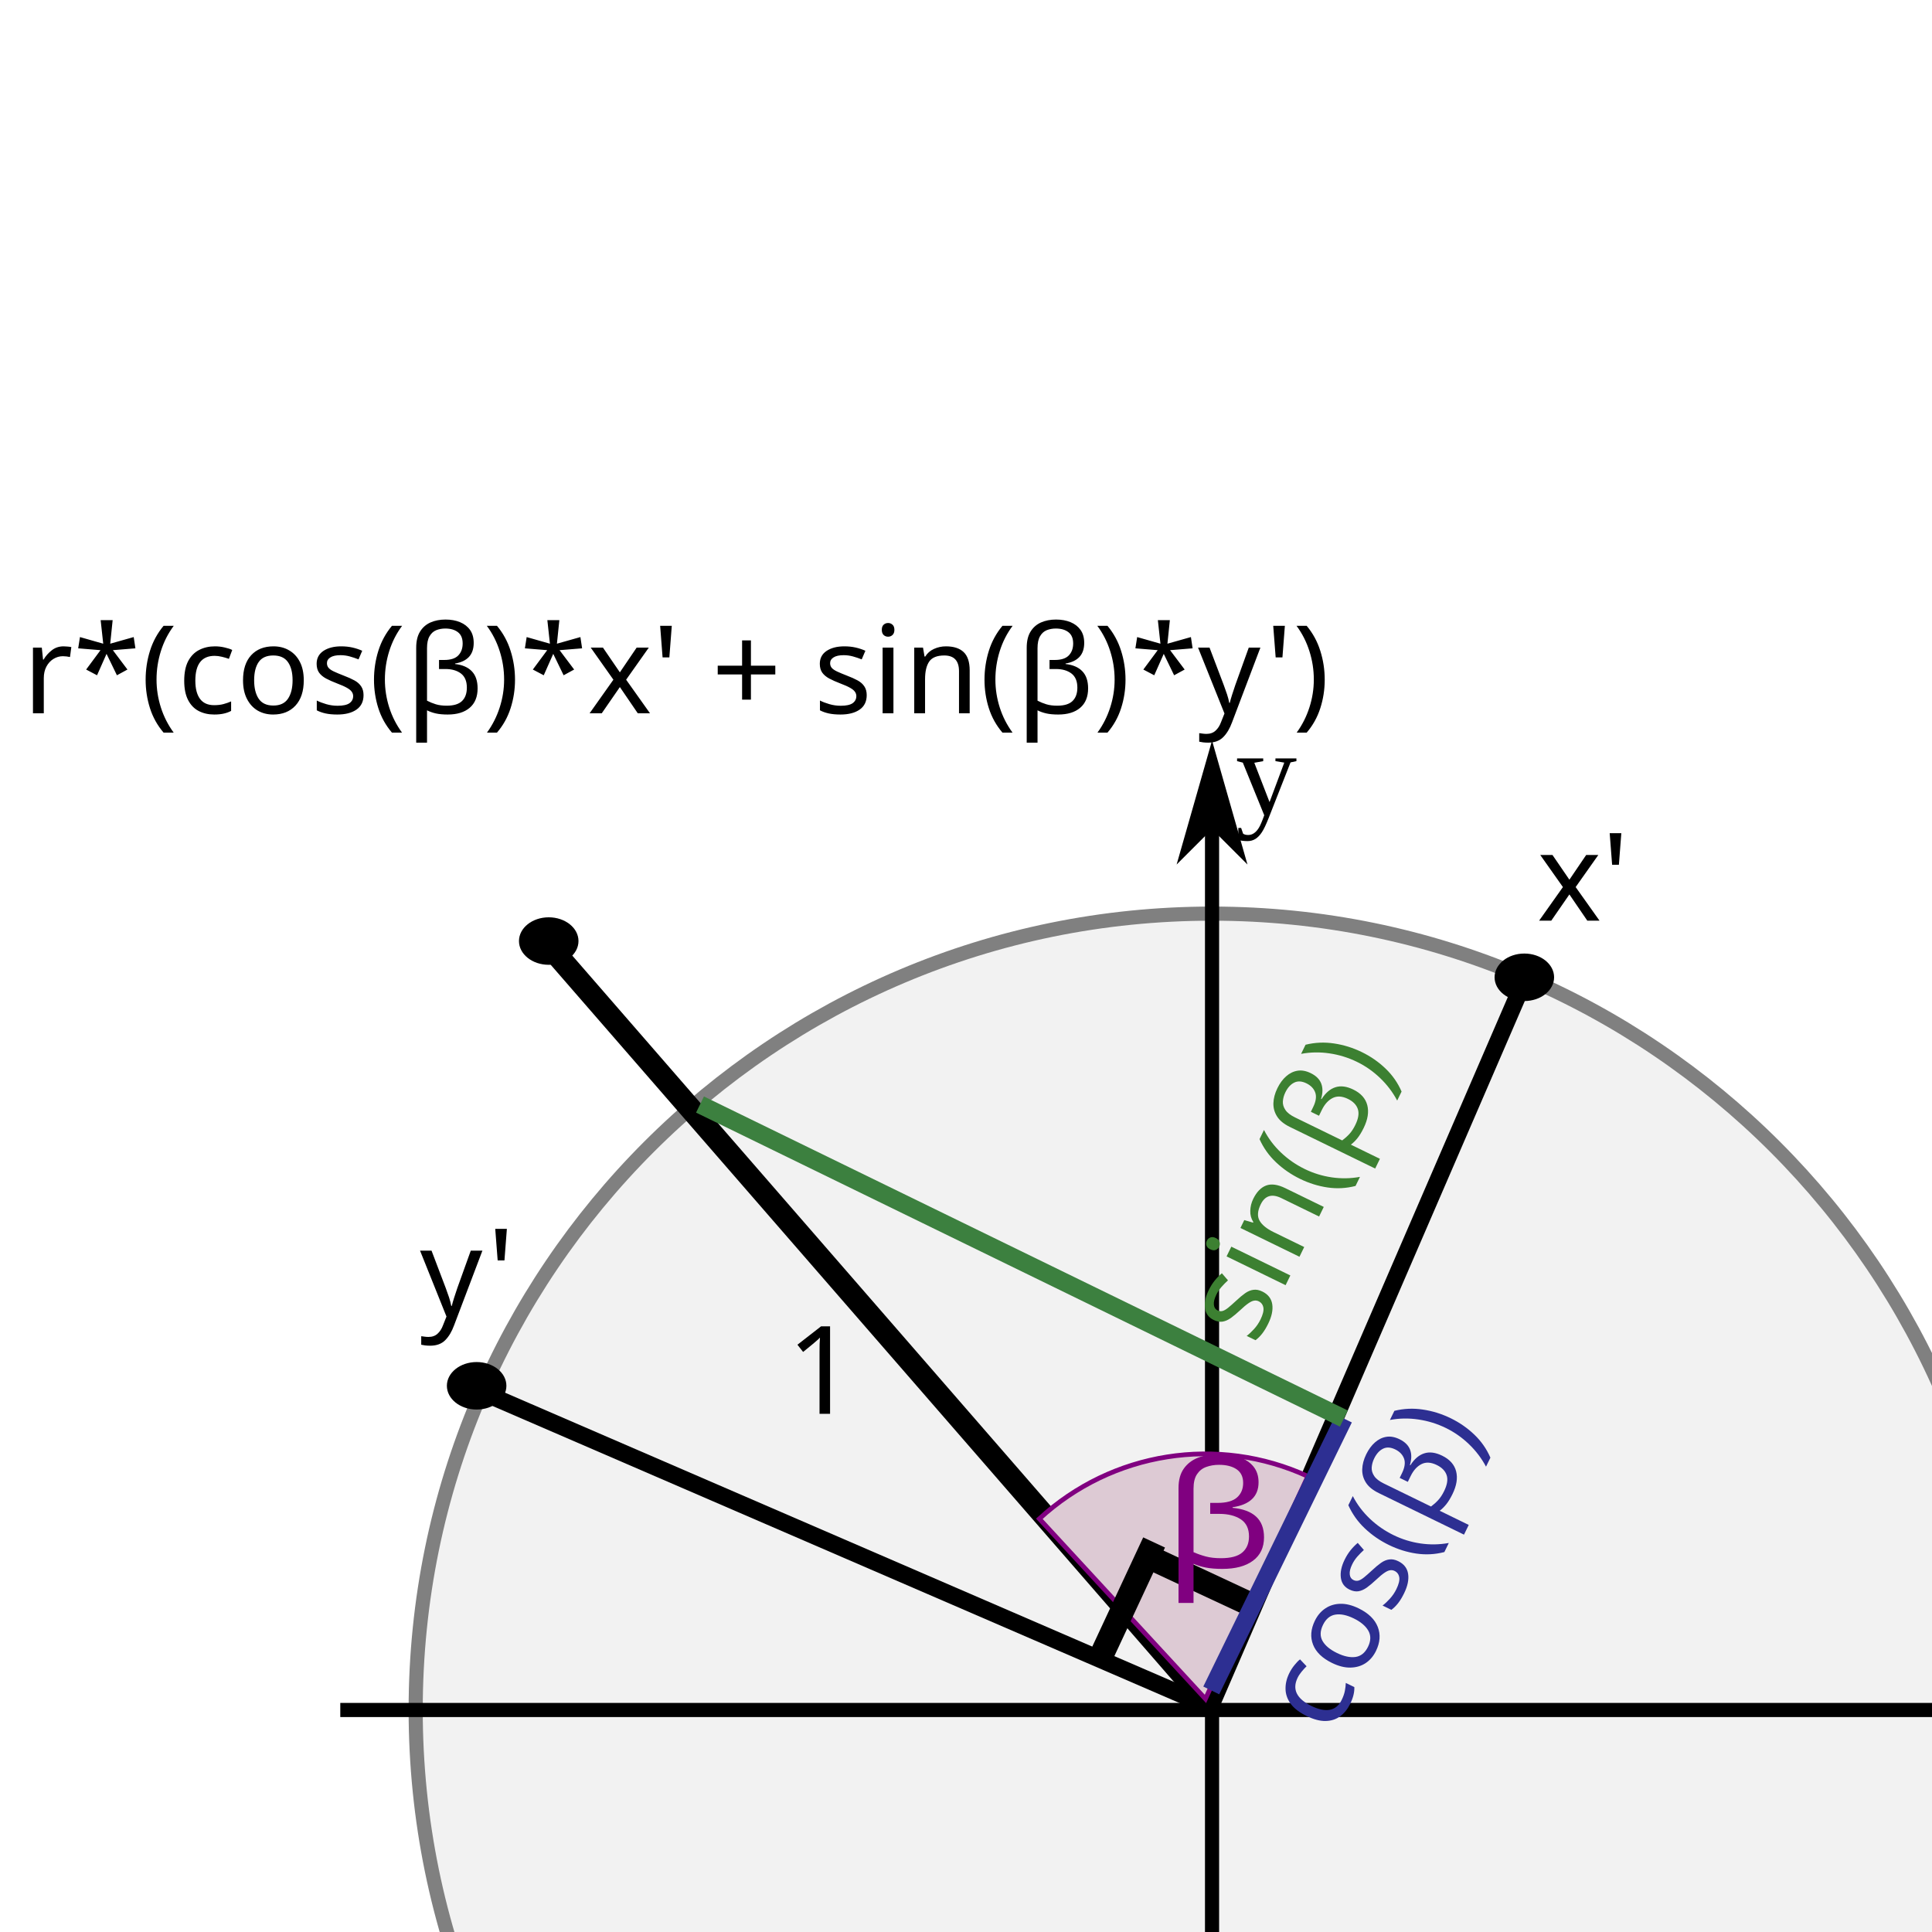
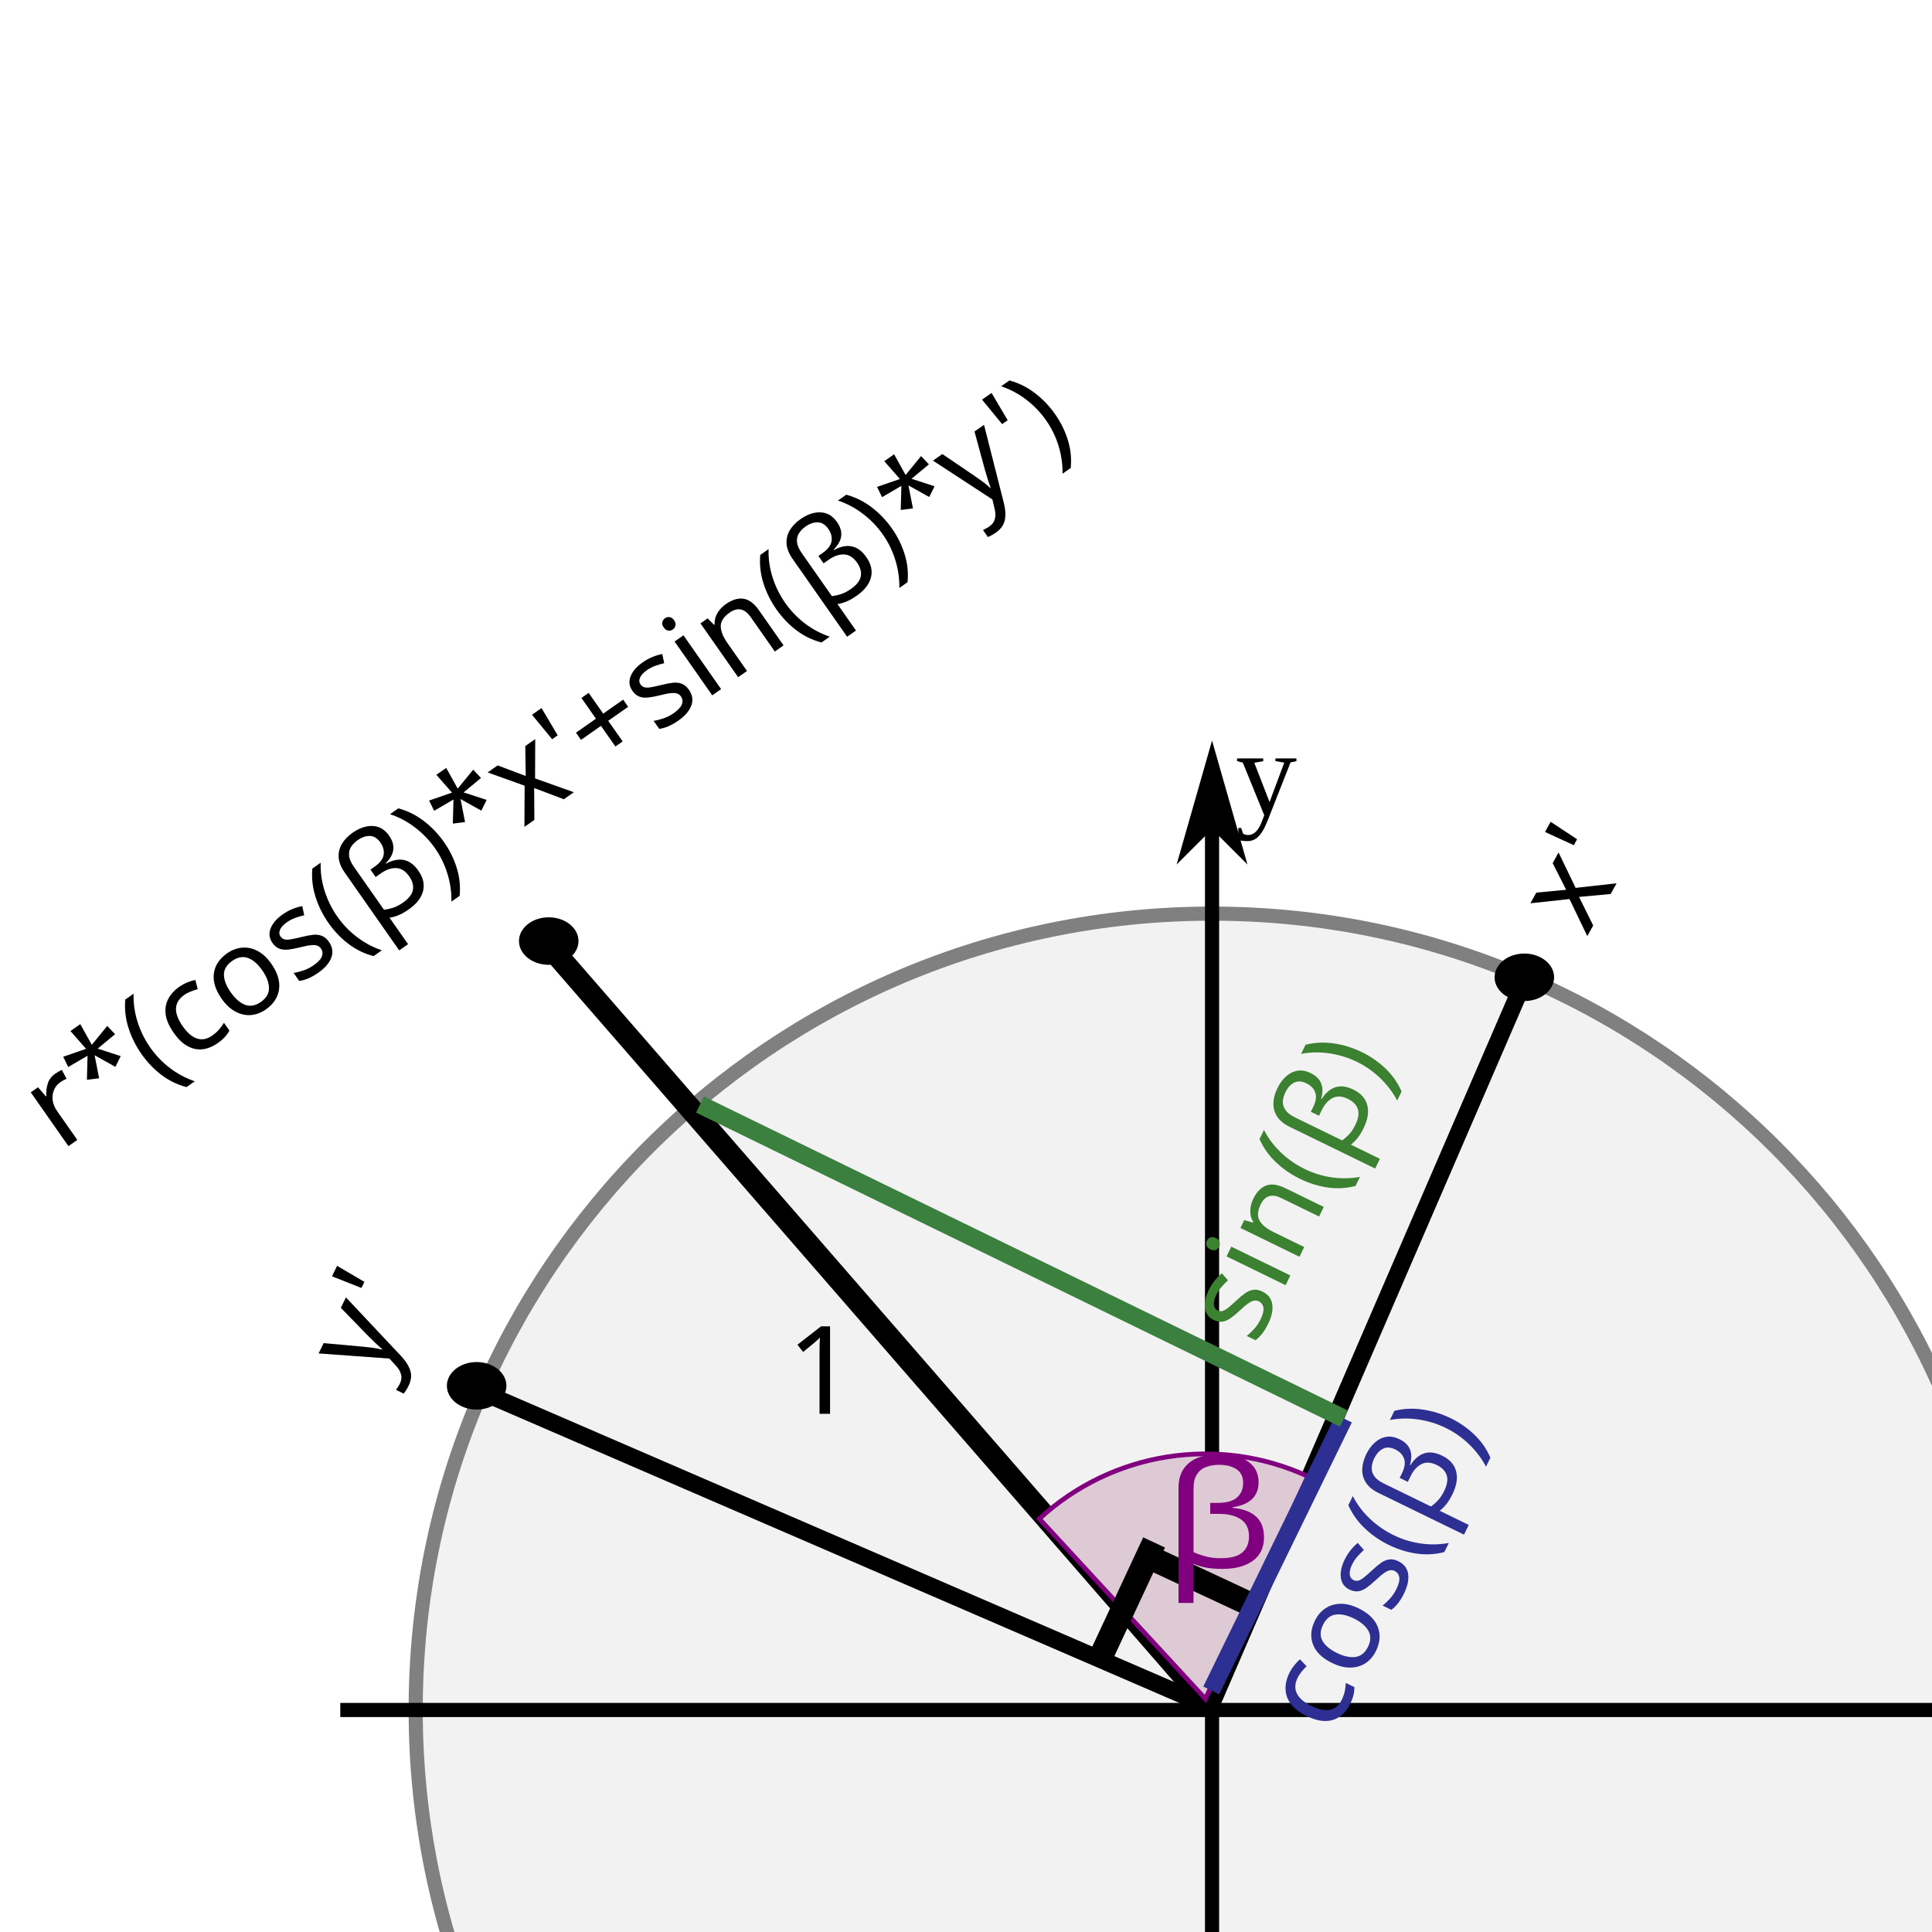
<svg xmlns="http://www.w3.org/2000/svg" width="410" height="410" version="1.1" id="svg12">
  <defs id="defs1">
    <marker id="a" orient="auto" overflow="visible">
      <path stroke="#000" stroke-width=".5" d="M-4,0l-2,2 7,-2 -7,-2 2,2z" id="path1" />
    </marker>
  </defs>
  <g stroke="#000000" stroke-width="3" id="g5" transform="translate(62.21393,147.8856)">
    <circle cx="195" cy="215" r="169" fill="#f2f2f2" stroke="#808080" id="circle1" />
    <path marker-end="url(#a)" d="M 195,400 V 15" id="path3" />
    <path marker-end="url(#a)" d="M 10,215 H 395" id="path4" />
    <path d="M 194.577,214.454 260.734,61.442" id="path5" style="stroke-width:3.642" />
    <path d="M 195.06,214.544 42.047,148.386" id="path2" style="stroke-width:3.642" />
    <path d="M 194.526,214.174 51.855,50.025" id="path9" style="stroke-width:4.737" />
  </g>
  <text x="166.919" y="300.027" id="text2" style="font-style:normal;font-variant:normal;font-weight:normal;font-stretch:normal;font-size:26px;font-family:sans-serif;-inkscape-font-specification:'sans-serif, Normal';font-variant-ligatures:normal;font-variant-caps:normal;font-variant-numeric:normal;font-variant-east-asian:normal">1</text>
  <path fill="#ddcad4" stroke="#800080" d="m 220.562,322.31 a 52,52 0 0 1 56.98,-9.015 l -21.729,47.242 z" id="path2-1" />
  <g stroke-linecap="round" stroke-width="5" id="g7" transform="matrix(0.987542,0,0,0.9744945,67.08792,151.8898)" />
  <ellipse cx="323.489" cy="207.396" id="circle7" rx="6.315" ry="5.04" style="stroke-width:1.88" />
  <ellipse cx="116.449" cy="199.706" id="circle7-7" rx="6.315" ry="5.04" style="stroke-width:1.88" />
  <g font-size="26px" id="g12" transform="translate(62.21393,147.8856)">
    <text x="396.119" y="221.53" id="text7">x</text>
    <text x="200" y="25" id="text8">y</text>
-     <text x="263.947" y="47.491" fill="#3c8031" id="text4" style="font-style:normal;font-variant:normal;font-weight:normal;font-stretch:normal;font-size:26px;font-family:sans-serif;-inkscape-font-specification:'sans-serif, Normal';font-variant-ligatures:normal;font-variant-caps:normal;font-variant-numeric:normal;font-variant-east-asian:normal;fill:#000000;fill-opacity:1">
-       <tspan id="tspan9" x="263.947" y="47.491">x'</tspan>
+     <text x="88.272" y="264.818" fill="#3c8031" id="text4" style="font-style:normal;font-variant:normal;font-weight:normal;font-stretch:normal;font-size:26px;font-family:sans-serif;-inkscape-font-specification:'sans-serif, Normal';font-variant-ligatures:normal;font-variant-caps:normal;font-variant-numeric:normal;font-variant-east-asian:normal;fill:#000000;fill-opacity:1" transform="rotate(-61)">
+       <tspan id="tspan9" x="88.272" y="264.818">x'</tspan>
    </text>
  </g>
-   <text x="89.109" y="279.345" fill="#3c8031" id="text11-6" style="font-style:normal;font-variant:normal;font-weight:normal;font-stretch:normal;font-size:26px;font-family:sans-serif;-inkscape-font-specification:'sans-serif, Normal';font-variant-ligatures:normal;font-variant-caps:normal;font-variant-numeric:normal;font-variant-east-asian:normal;fill:#000000;fill-opacity:1">
-     <tspan id="tspan8" x="89.109" y="279.345">y'</tspan>
+   <text x="-228.544" y="200.618" fill="#3c8031" id="text11-6" style="font-style:normal;font-variant:normal;font-weight:normal;font-stretch:normal;font-size:26px;font-family:sans-serif;-inkscape-font-specification:'sans-serif, Normal';font-variant-ligatures:normal;font-variant-caps:normal;font-variant-numeric:normal;font-variant-east-asian:normal;fill:#000000;fill-opacity:1" transform="rotate(-64)">
+     <tspan id="tspan8" x="-228.544" y="200.618">y'</tspan>
  </text>
  <ellipse cx="101.15" cy="294.087" id="ellipse2" rx="6.315" ry="5.04" style="stroke-width:1.88" />
  <rect style="fill:#000000" id="rect6" width="26.007" height="5.1" x="358.52" y="193.879" transform="rotate(25)" />
  <text x="230.168" y="356.968" fill="#800080" font-style="italic" id="text10" transform="scale(1.073192,0.9318001)" style="font-style:normal;font-variant:normal;font-weight:normal;font-stretch:normal;font-size:33.745px;font-family:sans-serif;-inkscape-font-specification:'sans-serif, Normal';font-variant-ligatures:normal;font-variant-caps:normal;font-variant-numeric:normal;font-variant-east-asian:normal;fill:#800080;stroke-width:2.812">
    <tspan id="tspan1" x="230.168" y="356.968">β</tspan>
  </text>
  <rect style="fill:#000000" id="rect7" width="26.007" height="5.1" x="-219.164" y="357.757" transform="rotate(-65)" />
  <g id="layer2" transform="rotate(-64,343.4414,238.4337)">
    <path stroke="#2d2f92" d="m 195,215 h 65" id="path7" transform="matrix(0.987542,0,0,0.9744945,4.873987,4.004209)" style="stroke-width:3.862;stroke-dasharray:none" />
    <path stroke="#3c803f" d="M 260,59 V 215" id="path6" transform="matrix(0.987542,0,0,0.9744945,4.873987,4.004209)" style="stroke-width:3.862;stroke-dasharray:none" />
    <text x="200" y="241" fill="#2d2f92" id="text12" style="font-style:normal;font-variant:normal;font-weight:normal;font-stretch:normal;font-size:26px;font-family:sans-serif;-inkscape-font-specification:'sans-serif, Normal';font-variant-ligatures:normal;font-variant-caps:normal;font-variant-numeric:normal;font-variant-east-asian:normal;fill:#2d2f92">
      <tspan id="tspan11" x="200" y="241">cos(β)</tspan>
    </text>
    <text x="267" y="190" fill="#3c8031" id="text11" style="font-style:normal;font-variant:normal;font-weight:normal;font-stretch:normal;font-size:26px;font-family:sans-serif;-inkscape-font-specification:'sans-serif, Normal';font-variant-ligatures:normal;font-variant-caps:normal;font-variant-numeric:normal;font-variant-east-asian:normal;fill:#3c8031">
      <tspan id="tspan12" x="267" y="190">sin(β)</tspan>
    </text>
  </g>
-   <text x="4.793" y="151.367" fill="#3c8031" id="text11-6-0" style="font-style:normal;font-variant:normal;font-weight:normal;font-stretch:normal;font-size:26px;font-family:sans-serif;-inkscape-font-specification:'sans-serif, Normal';font-variant-ligatures:normal;font-variant-caps:normal;font-variant-numeric:normal;font-variant-east-asian:normal;fill:#000000">
-     <tspan id="tspan2">r*(cos(β)*x' + sin(β)*y')</tspan>
+   <text x="-129.817" y="207.57" fill="#3c8031" id="text11-6-0" style="font-style:normal;font-variant:normal;font-weight:normal;font-stretch:normal;font-size:26px;font-family:sans-serif;-inkscape-font-specification:'sans-serif, Normal';font-variant-ligatures:normal;font-variant-caps:normal;font-variant-numeric:normal;font-variant-east-asian:normal;fill:#000000" transform="rotate(-35)">
+     <tspan id="tspan2" x="-129.817" y="207.57">r*(cos(β)*x'+sin(β)*y')</tspan>
  </text>
</svg>
